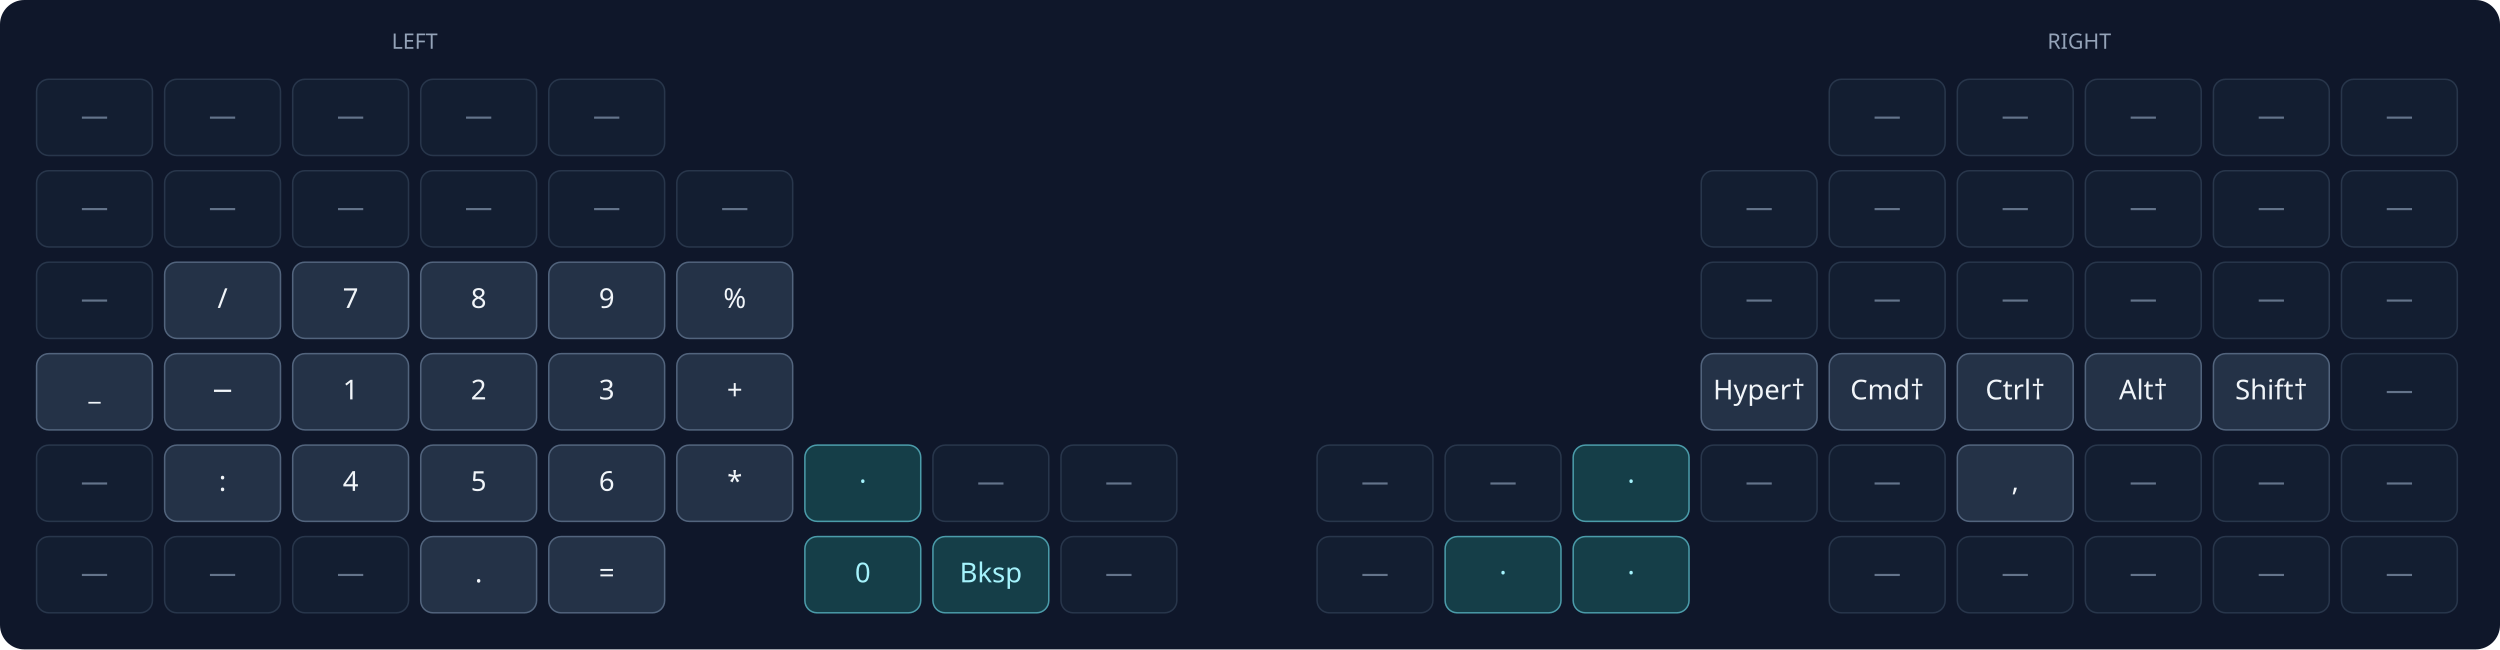
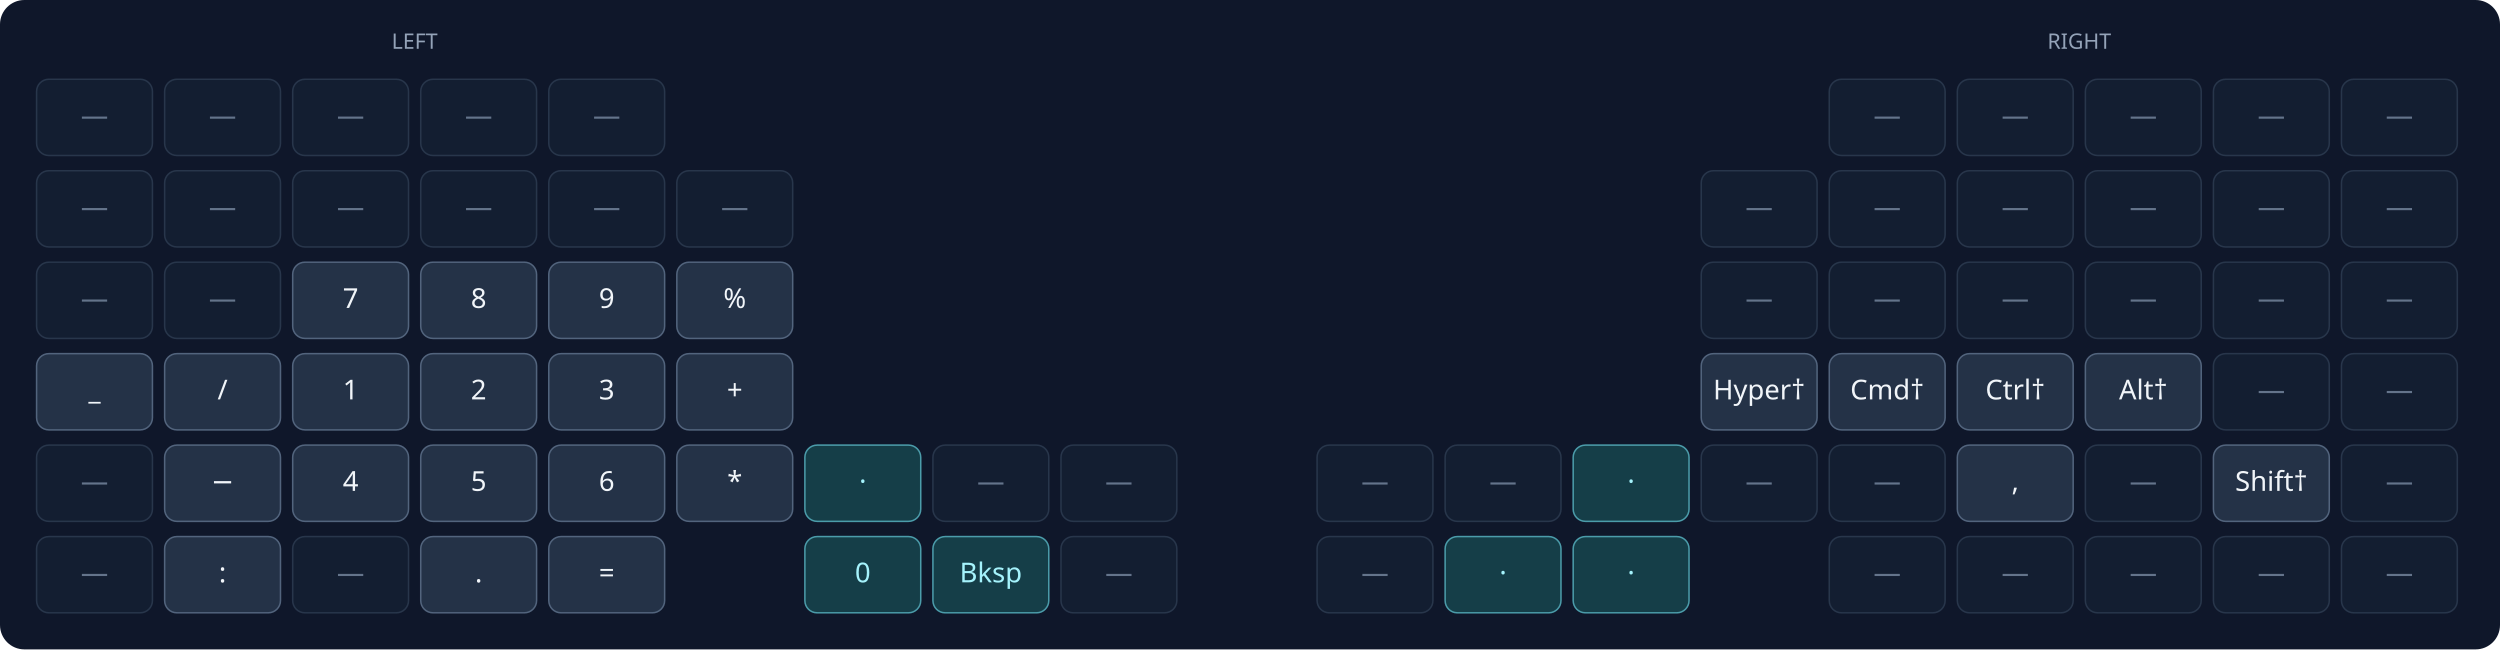
<svg xmlns="http://www.w3.org/2000/svg" width="1640" height="426" viewBox="0 0 1640 426" role="img" aria-labelledby="title desc">
  <rect width="1640" height="426" rx="16" fill="#0f172a" />
  <g font-family="system-ui, sans-serif" text-anchor="middle">
    <text x="272" y="32" fill="#94a3b8" font-size="14">LEFT</text>
    <text x="1364" y="32" fill="#94a3b8" font-size="14">RIGHT</text>
    <g data-position="0" data-binding="&amp;none">
      <rect x="24" y="52" width="76" height="50" rx="8" fill="#131e31" stroke="#28364b" />
      <text x="62" y="82" fill="#64748b" font-size="18">—</text>
    </g>
    <g data-position="1" data-binding="&amp;none">
      <rect x="108" y="52" width="76" height="50" rx="8" fill="#131e31" stroke="#28364b" />
      <text x="146" y="82" fill="#64748b" font-size="18">—</text>
    </g>
    <g data-position="2" data-binding="&amp;none">
      <rect x="192" y="52" width="76" height="50" rx="8" fill="#131e31" stroke="#28364b" />
      <text x="230" y="82" fill="#64748b" font-size="18">—</text>
    </g>
    <g data-position="3" data-binding="&amp;none">
      <rect x="276" y="52" width="76" height="50" rx="8" fill="#131e31" stroke="#28364b" />
      <text x="314" y="82" fill="#64748b" font-size="18">—</text>
    </g>
    <g data-position="4" data-binding="&amp;none">
      <rect x="360" y="52" width="76" height="50" rx="8" fill="#131e31" stroke="#28364b" />
      <text x="398" y="82" fill="#64748b" font-size="18">—</text>
    </g>
    <g data-position="5" data-binding="&amp;none">
      <rect x="1200" y="52" width="76" height="50" rx="8" fill="#131e31" stroke="#28364b" />
      <text x="1238" y="82" fill="#64748b" font-size="18">—</text>
    </g>
    <g data-position="6" data-binding="&amp;none">
      <rect x="1284" y="52" width="76" height="50" rx="8" fill="#131e31" stroke="#28364b" />
      <text x="1322" y="82" fill="#64748b" font-size="18">—</text>
    </g>
    <g data-position="7" data-binding="&amp;none">
      <rect x="1368" y="52" width="76" height="50" rx="8" fill="#131e31" stroke="#28364b" />
      <text x="1406" y="82" fill="#64748b" font-size="18">—</text>
    </g>
    <g data-position="8" data-binding="&amp;none">
      <rect x="1452" y="52" width="76" height="50" rx="8" fill="#131e31" stroke="#28364b" />
      <text x="1490" y="82" fill="#64748b" font-size="18">—</text>
    </g>
    <g data-position="9" data-binding="&amp;none">
      <rect x="1536" y="52" width="76" height="50" rx="8" fill="#131e31" stroke="#28364b" />
      <text x="1574" y="82" fill="#64748b" font-size="18">—</text>
    </g>
    <g data-position="10" data-binding="&amp;none">
      <rect x="24" y="112" width="76" height="50" rx="8" fill="#131e31" stroke="#28364b" />
      <text x="62" y="142" fill="#64748b" font-size="18">—</text>
    </g>
    <g data-position="11" data-binding="&amp;none">
      <rect x="108" y="112" width="76" height="50" rx="8" fill="#131e31" stroke="#28364b" />
      <text x="146" y="142" fill="#64748b" font-size="18">—</text>
    </g>
    <g data-position="12" data-binding="&amp;none">
      <rect x="192" y="112" width="76" height="50" rx="8" fill="#131e31" stroke="#28364b" />
      <text x="230" y="142" fill="#64748b" font-size="18">—</text>
    </g>
    <g data-position="13" data-binding="&amp;none">
      <rect x="276" y="112" width="76" height="50" rx="8" fill="#131e31" stroke="#28364b" />
      <text x="314" y="142" fill="#64748b" font-size="18">—</text>
    </g>
    <g data-position="14" data-binding="&amp;none">
      <rect x="360" y="112" width="76" height="50" rx="8" fill="#131e31" stroke="#28364b" />
      <text x="398" y="142" fill="#64748b" font-size="18">—</text>
    </g>
    <g data-position="15" data-binding="&amp;none">
      <rect x="444" y="112" width="76" height="50" rx="8" fill="#131e31" stroke="#28364b" />
      <text x="482" y="142" fill="#64748b" font-size="18">—</text>
    </g>
    <g data-position="16" data-binding="&amp;none">
      <rect x="1116" y="112" width="76" height="50" rx="8" fill="#131e31" stroke="#28364b" />
      <text x="1154" y="142" fill="#64748b" font-size="18">—</text>
    </g>
    <g data-position="17" data-binding="&amp;none">
      <rect x="1200" y="112" width="76" height="50" rx="8" fill="#131e31" stroke="#28364b" />
      <text x="1238" y="142" fill="#64748b" font-size="18">—</text>
    </g>
    <g data-position="18" data-binding="&amp;none">
      <rect x="1284" y="112" width="76" height="50" rx="8" fill="#131e31" stroke="#28364b" />
      <text x="1322" y="142" fill="#64748b" font-size="18">—</text>
    </g>
    <g data-position="19" data-binding="&amp;none">
      <rect x="1368" y="112" width="76" height="50" rx="8" fill="#131e31" stroke="#28364b" />
      <text x="1406" y="142" fill="#64748b" font-size="18">—</text>
    </g>
    <g data-position="20" data-binding="&amp;none">
      <rect x="1452" y="112" width="76" height="50" rx="8" fill="#131e31" stroke="#28364b" />
      <text x="1490" y="142" fill="#64748b" font-size="18">—</text>
    </g>
    <g data-position="21" data-binding="&amp;none">
      <rect x="1536" y="112" width="76" height="50" rx="8" fill="#131e31" stroke="#28364b" />
      <text x="1574" y="142" fill="#64748b" font-size="18">—</text>
    </g>
    <g data-position="22" data-binding="&amp;none">
      <rect x="24" y="172" width="76" height="50" rx="8" fill="#131e31" stroke="#28364b" />
      <text x="62" y="202" fill="#64748b" font-size="18">—</text>
    </g>
-     <g data-position="23" data-binding="&amp;kp FSLH">
-       <rect x="108" y="172" width="76" height="50" rx="8" fill="#243247" stroke="#52647d" />
-       <text x="146" y="202" fill="#f1f5f9" font-size="18">/</text>
+     <g data-position="23" data-binding="&amp;none">
+       <rect x="108" y="172" width="76" height="50" rx="8" fill="#131e31" stroke="#28364b" />
+       <text x="146" y="202" fill="#64748b" font-size="18">—</text>
    </g>
    <g data-position="24" data-binding="&amp;kp N7">
      <rect x="192" y="172" width="76" height="50" rx="8" fill="#243247" stroke="#52647d" />
      <text x="230" y="202" fill="#f1f5f9" font-size="18">7</text>
    </g>
    <g data-position="25" data-binding="&amp;kp N8">
      <rect x="276" y="172" width="76" height="50" rx="8" fill="#243247" stroke="#52647d" />
      <text x="314" y="202" fill="#f1f5f9" font-size="18">8</text>
    </g>
    <g data-position="26" data-binding="&amp;kp N9">
      <rect x="360" y="172" width="76" height="50" rx="8" fill="#243247" stroke="#52647d" />
      <text x="398" y="202" fill="#f1f5f9" font-size="18">9</text>
    </g>
    <g data-position="27" data-binding="&amp;kp PRCNT">
      <rect x="444" y="172" width="76" height="50" rx="8" fill="#243247" stroke="#52647d" />
      <text x="482" y="202" fill="#f1f5f9" font-size="18">%</text>
    </g>
    <g data-position="28" data-binding="&amp;none">
      <rect x="1116" y="172" width="76" height="50" rx="8" fill="#131e31" stroke="#28364b" />
      <text x="1154" y="202" fill="#64748b" font-size="18">—</text>
    </g>
    <g data-position="29" data-binding="&amp;none">
      <rect x="1200" y="172" width="76" height="50" rx="8" fill="#131e31" stroke="#28364b" />
      <text x="1238" y="202" fill="#64748b" font-size="18">—</text>
    </g>
    <g data-position="30" data-binding="&amp;none">
      <rect x="1284" y="172" width="76" height="50" rx="8" fill="#131e31" stroke="#28364b" />
      <text x="1322" y="202" fill="#64748b" font-size="18">—</text>
    </g>
    <g data-position="31" data-binding="&amp;none">
      <rect x="1368" y="172" width="76" height="50" rx="8" fill="#131e31" stroke="#28364b" />
      <text x="1406" y="202" fill="#64748b" font-size="18">—</text>
    </g>
    <g data-position="32" data-binding="&amp;none">
      <rect x="1452" y="172" width="76" height="50" rx="8" fill="#131e31" stroke="#28364b" />
      <text x="1490" y="202" fill="#64748b" font-size="18">—</text>
    </g>
    <g data-position="33" data-binding="&amp;none">
      <rect x="1536" y="172" width="76" height="50" rx="8" fill="#131e31" stroke="#28364b" />
      <text x="1574" y="202" fill="#64748b" font-size="18">—</text>
    </g>
    <g data-position="34" data-binding="&amp;kp UNDER">
      <rect x="24" y="232" width="76" height="50" rx="8" fill="#243247" stroke="#52647d" />
      <text x="62" y="262" fill="#f1f5f9" font-size="18">_</text>
    </g>
-     <g data-position="35" data-binding="&amp;kp MINUS">
+     <g data-position="35" data-binding="&amp;kp FSLH">
      <rect x="108" y="232" width="76" height="50" rx="8" fill="#243247" stroke="#52647d" />
-       <text x="146" y="262" fill="#f1f5f9" font-size="18">−</text>
+       <text x="146" y="262" fill="#f1f5f9" font-size="18">/</text>
    </g>
    <g data-position="36" data-binding="&amp;kp N1">
      <rect x="192" y="232" width="76" height="50" rx="8" fill="#243247" stroke="#52647d" />
      <text x="230" y="262" fill="#f1f5f9" font-size="18">1</text>
    </g>
    <g data-position="37" data-binding="&amp;kp N2">
      <rect x="276" y="232" width="76" height="50" rx="8" fill="#243247" stroke="#52647d" />
      <text x="314" y="262" fill="#f1f5f9" font-size="18">2</text>
    </g>
    <g data-position="38" data-binding="&amp;kp N3">
      <rect x="360" y="232" width="76" height="50" rx="8" fill="#243247" stroke="#52647d" />
      <text x="398" y="262" fill="#f1f5f9" font-size="18">3</text>
    </g>
    <g data-position="39" data-binding="&amp;kp PLUS">
      <rect x="444" y="232" width="76" height="50" rx="8" fill="#243247" stroke="#52647d" />
      <text x="482" y="262" fill="#f1f5f9" font-size="18">+</text>
    </g>
    <g data-position="40" data-binding="&amp;sk HYPER_MOD">
      <rect x="1116" y="232" width="76" height="50" rx="8" fill="#243247" stroke="#52647d" />
      <text x="1154" y="262" fill="#f1f5f9" font-size="18">Hyper†</text>
    </g>
    <g data-position="41" data-binding="&amp;sk LGUI">
      <rect x="1200" y="232" width="76" height="50" rx="8" fill="#243247" stroke="#52647d" />
      <text x="1238" y="262" fill="#f1f5f9" font-size="18">Cmd†</text>
    </g>
    <g data-position="42" data-binding="&amp;sk LCTRL">
      <rect x="1284" y="232" width="76" height="50" rx="8" fill="#243247" stroke="#52647d" />
      <text x="1322" y="262" fill="#f1f5f9" font-size="18">Ctrl†</text>
    </g>
    <g data-position="43" data-binding="&amp;sk LALT">
      <rect x="1368" y="232" width="76" height="50" rx="8" fill="#243247" stroke="#52647d" />
      <text x="1406" y="262" fill="#f1f5f9" font-size="18">Alt†</text>
    </g>
-     <g data-position="44" data-binding="&amp;sk LSHFT">
-       <rect x="1452" y="232" width="76" height="50" rx="8" fill="#243247" stroke="#52647d" />
-       <text x="1490" y="262" fill="#f1f5f9" font-size="18">Shift†</text>
+     <g data-position="44" data-binding="&amp;none">
+       <rect x="1452" y="232" width="76" height="50" rx="8" fill="#131e31" stroke="#28364b" />
+       <text x="1490" y="262" fill="#64748b" font-size="18">—</text>
    </g>
    <g data-position="45" data-binding="&amp;none">
      <rect x="1536" y="232" width="76" height="50" rx="8" fill="#131e31" stroke="#28364b" />
      <text x="1574" y="262" fill="#64748b" font-size="18">—</text>
    </g>
    <g data-position="46" data-binding="&amp;none">
      <rect x="24" y="292" width="76" height="50" rx="8" fill="#131e31" stroke="#28364b" />
      <text x="62" y="322" fill="#64748b" font-size="18">—</text>
    </g>
-     <g data-position="47" data-binding="&amp;kp COLON">
+     <g data-position="47" data-binding="&amp;kp MINUS">
      <rect x="108" y="292" width="76" height="50" rx="8" fill="#243247" stroke="#52647d" />
-       <text x="146" y="322" fill="#f1f5f9" font-size="18">:</text>
+       <text x="146" y="322" fill="#f1f5f9" font-size="18">−</text>
    </g>
    <g data-position="48" data-binding="&amp;kp N4">
      <rect x="192" y="292" width="76" height="50" rx="8" fill="#243247" stroke="#52647d" />
      <text x="230" y="322" fill="#f1f5f9" font-size="18">4</text>
    </g>
    <g data-position="49" data-binding="&amp;kp N5">
      <rect x="276" y="292" width="76" height="50" rx="8" fill="#243247" stroke="#52647d" />
      <text x="314" y="322" fill="#f1f5f9" font-size="18">5</text>
    </g>
    <g data-position="50" data-binding="&amp;kp N6">
      <rect x="360" y="292" width="76" height="50" rx="8" fill="#243247" stroke="#52647d" />
      <text x="398" y="322" fill="#f1f5f9" font-size="18">6</text>
    </g>
    <g data-position="51" data-binding="&amp;kp ASTRK">
      <rect x="444" y="292" width="76" height="50" rx="8" fill="#243247" stroke="#52647d" />
      <text x="482" y="322" fill="#f1f5f9" font-size="18">*</text>
    </g>
    <g data-position="52" data-binding="&amp;trans">
      <rect x="528" y="292" width="76" height="50" rx="8" fill="#153e48" stroke="#4b9caa" />
      <text x="566" y="322" fill="#a5f3fc" font-size="18">·</text>
    </g>
    <g data-position="53" data-binding="&amp;none">
      <rect x="612" y="292" width="76" height="50" rx="8" fill="#131e31" stroke="#28364b" />
      <text x="650" y="322" fill="#64748b" font-size="18">—</text>
    </g>
    <g data-position="54" data-binding="&amp;none">
      <rect x="696" y="292" width="76" height="50" rx="8" fill="#131e31" stroke="#28364b" />
      <text x="734" y="322" fill="#64748b" font-size="18">—</text>
    </g>
    <g data-position="55" data-binding="&amp;none">
      <rect x="864" y="292" width="76" height="50" rx="8" fill="#131e31" stroke="#28364b" />
      <text x="902" y="322" fill="#64748b" font-size="18">—</text>
    </g>
    <g data-position="56" data-binding="&amp;none">
      <rect x="948" y="292" width="76" height="50" rx="8" fill="#131e31" stroke="#28364b" />
      <text x="986" y="322" fill="#64748b" font-size="18">—</text>
    </g>
    <g data-position="57" data-binding="&amp;trans">
      <rect x="1032" y="292" width="76" height="50" rx="8" fill="#153e48" stroke="#4b9caa" />
      <text x="1070" y="322" fill="#a5f3fc" font-size="18">·</text>
    </g>
    <g data-position="58" data-binding="&amp;none">
      <rect x="1116" y="292" width="76" height="50" rx="8" fill="#131e31" stroke="#28364b" />
      <text x="1154" y="322" fill="#64748b" font-size="18">—</text>
    </g>
    <g data-position="59" data-binding="&amp;none">
      <rect x="1200" y="292" width="76" height="50" rx="8" fill="#131e31" stroke="#28364b" />
      <text x="1238" y="322" fill="#64748b" font-size="18">—</text>
    </g>
    <g data-position="60" data-binding="&amp;kp COMMA">
      <rect x="1284" y="292" width="76" height="50" rx="8" fill="#243247" stroke="#52647d" />
      <text x="1322" y="322" fill="#f1f5f9" font-size="18">,</text>
    </g>
    <g data-position="61" data-binding="&amp;none">
      <rect x="1368" y="292" width="76" height="50" rx="8" fill="#131e31" stroke="#28364b" />
      <text x="1406" y="322" fill="#64748b" font-size="18">—</text>
    </g>
-     <g data-position="62" data-binding="&amp;none">
-       <rect x="1452" y="292" width="76" height="50" rx="8" fill="#131e31" stroke="#28364b" />
-       <text x="1490" y="322" fill="#64748b" font-size="18">—</text>
+     <g data-position="62" data-binding="&amp;sk LSHFT">
+       <rect x="1452" y="292" width="76" height="50" rx="8" fill="#243247" stroke="#52647d" />
+       <text x="1490" y="322" fill="#f1f5f9" font-size="18">Shift†</text>
    </g>
    <g data-position="63" data-binding="&amp;none">
      <rect x="1536" y="292" width="76" height="50" rx="8" fill="#131e31" stroke="#28364b" />
      <text x="1574" y="322" fill="#64748b" font-size="18">—</text>
    </g>
    <g data-position="64" data-binding="&amp;none">
      <rect x="24" y="352" width="76" height="50" rx="8" fill="#131e31" stroke="#28364b" />
      <text x="62" y="382" fill="#64748b" font-size="18">—</text>
    </g>
-     <g data-position="65" data-binding="&amp;none">
-       <rect x="108" y="352" width="76" height="50" rx="8" fill="#131e31" stroke="#28364b" />
-       <text x="146" y="382" fill="#64748b" font-size="18">—</text>
+     <g data-position="65" data-binding="&amp;kp COLON">
+       <rect x="108" y="352" width="76" height="50" rx="8" fill="#243247" stroke="#52647d" />
+       <text x="146" y="382" fill="#f1f5f9" font-size="18">:</text>
    </g>
    <g data-position="66" data-binding="&amp;none">
      <rect x="192" y="352" width="76" height="50" rx="8" fill="#131e31" stroke="#28364b" />
      <text x="230" y="382" fill="#64748b" font-size="18">—</text>
    </g>
    <g data-position="67" data-binding="&amp;kp DOT">
      <rect x="276" y="352" width="76" height="50" rx="8" fill="#243247" stroke="#52647d" />
      <text x="314" y="382" fill="#f1f5f9" font-size="18">.</text>
    </g>
    <g data-position="68" data-binding="&amp;kp EQUAL">
      <rect x="360" y="352" width="76" height="50" rx="8" fill="#243247" stroke="#52647d" />
      <text x="398" y="382" fill="#f1f5f9" font-size="18">=</text>
    </g>
    <g data-position="69" data-binding="&amp;kp N0">
      <rect x="528" y="352" width="76" height="50" rx="8" fill="#153e48" stroke="#4b9caa" />
      <text x="566" y="382" fill="#a5f3fc" font-size="18">0</text>
    </g>
    <g data-position="70" data-binding="&amp;kp BSPC">
      <rect x="612" y="352" width="76" height="50" rx="8" fill="#153e48" stroke="#4b9caa" />
      <text x="650" y="382" fill="#a5f3fc" font-size="18">Bksp</text>
    </g>
    <g data-position="71" data-binding="&amp;none">
      <rect x="696" y="352" width="76" height="50" rx="8" fill="#131e31" stroke="#28364b" />
      <text x="734" y="382" fill="#64748b" font-size="18">—</text>
    </g>
    <g data-position="72" data-binding="&amp;none">
      <rect x="864" y="352" width="76" height="50" rx="8" fill="#131e31" stroke="#28364b" />
      <text x="902" y="382" fill="#64748b" font-size="18">—</text>
    </g>
    <g data-position="73" data-binding="&amp;trans">
      <rect x="948" y="352" width="76" height="50" rx="8" fill="#153e48" stroke="#4b9caa" />
      <text x="986" y="382" fill="#a5f3fc" font-size="18">·</text>
    </g>
    <g data-position="74" data-binding="&amp;trans">
      <rect x="1032" y="352" width="76" height="50" rx="8" fill="#153e48" stroke="#4b9caa" />
      <text x="1070" y="382" fill="#a5f3fc" font-size="18">·</text>
    </g>
    <g data-position="75" data-binding="&amp;none">
      <rect x="1200" y="352" width="76" height="50" rx="8" fill="#131e31" stroke="#28364b" />
      <text x="1238" y="382" fill="#64748b" font-size="18">—</text>
    </g>
    <g data-position="76" data-binding="&amp;none">
      <rect x="1284" y="352" width="76" height="50" rx="8" fill="#131e31" stroke="#28364b" />
      <text x="1322" y="382" fill="#64748b" font-size="18">—</text>
    </g>
    <g data-position="77" data-binding="&amp;none">
      <rect x="1368" y="352" width="76" height="50" rx="8" fill="#131e31" stroke="#28364b" />
      <text x="1406" y="382" fill="#64748b" font-size="18">—</text>
    </g>
    <g data-position="78" data-binding="&amp;none">
      <rect x="1452" y="352" width="76" height="50" rx="8" fill="#131e31" stroke="#28364b" />
      <text x="1490" y="382" fill="#64748b" font-size="18">—</text>
    </g>
    <g data-position="79" data-binding="&amp;none">
      <rect x="1536" y="352" width="76" height="50" rx="8" fill="#131e31" stroke="#28364b" />
      <text x="1574" y="382" fill="#64748b" font-size="18">—</text>
    </g>
  </g>
</svg>
